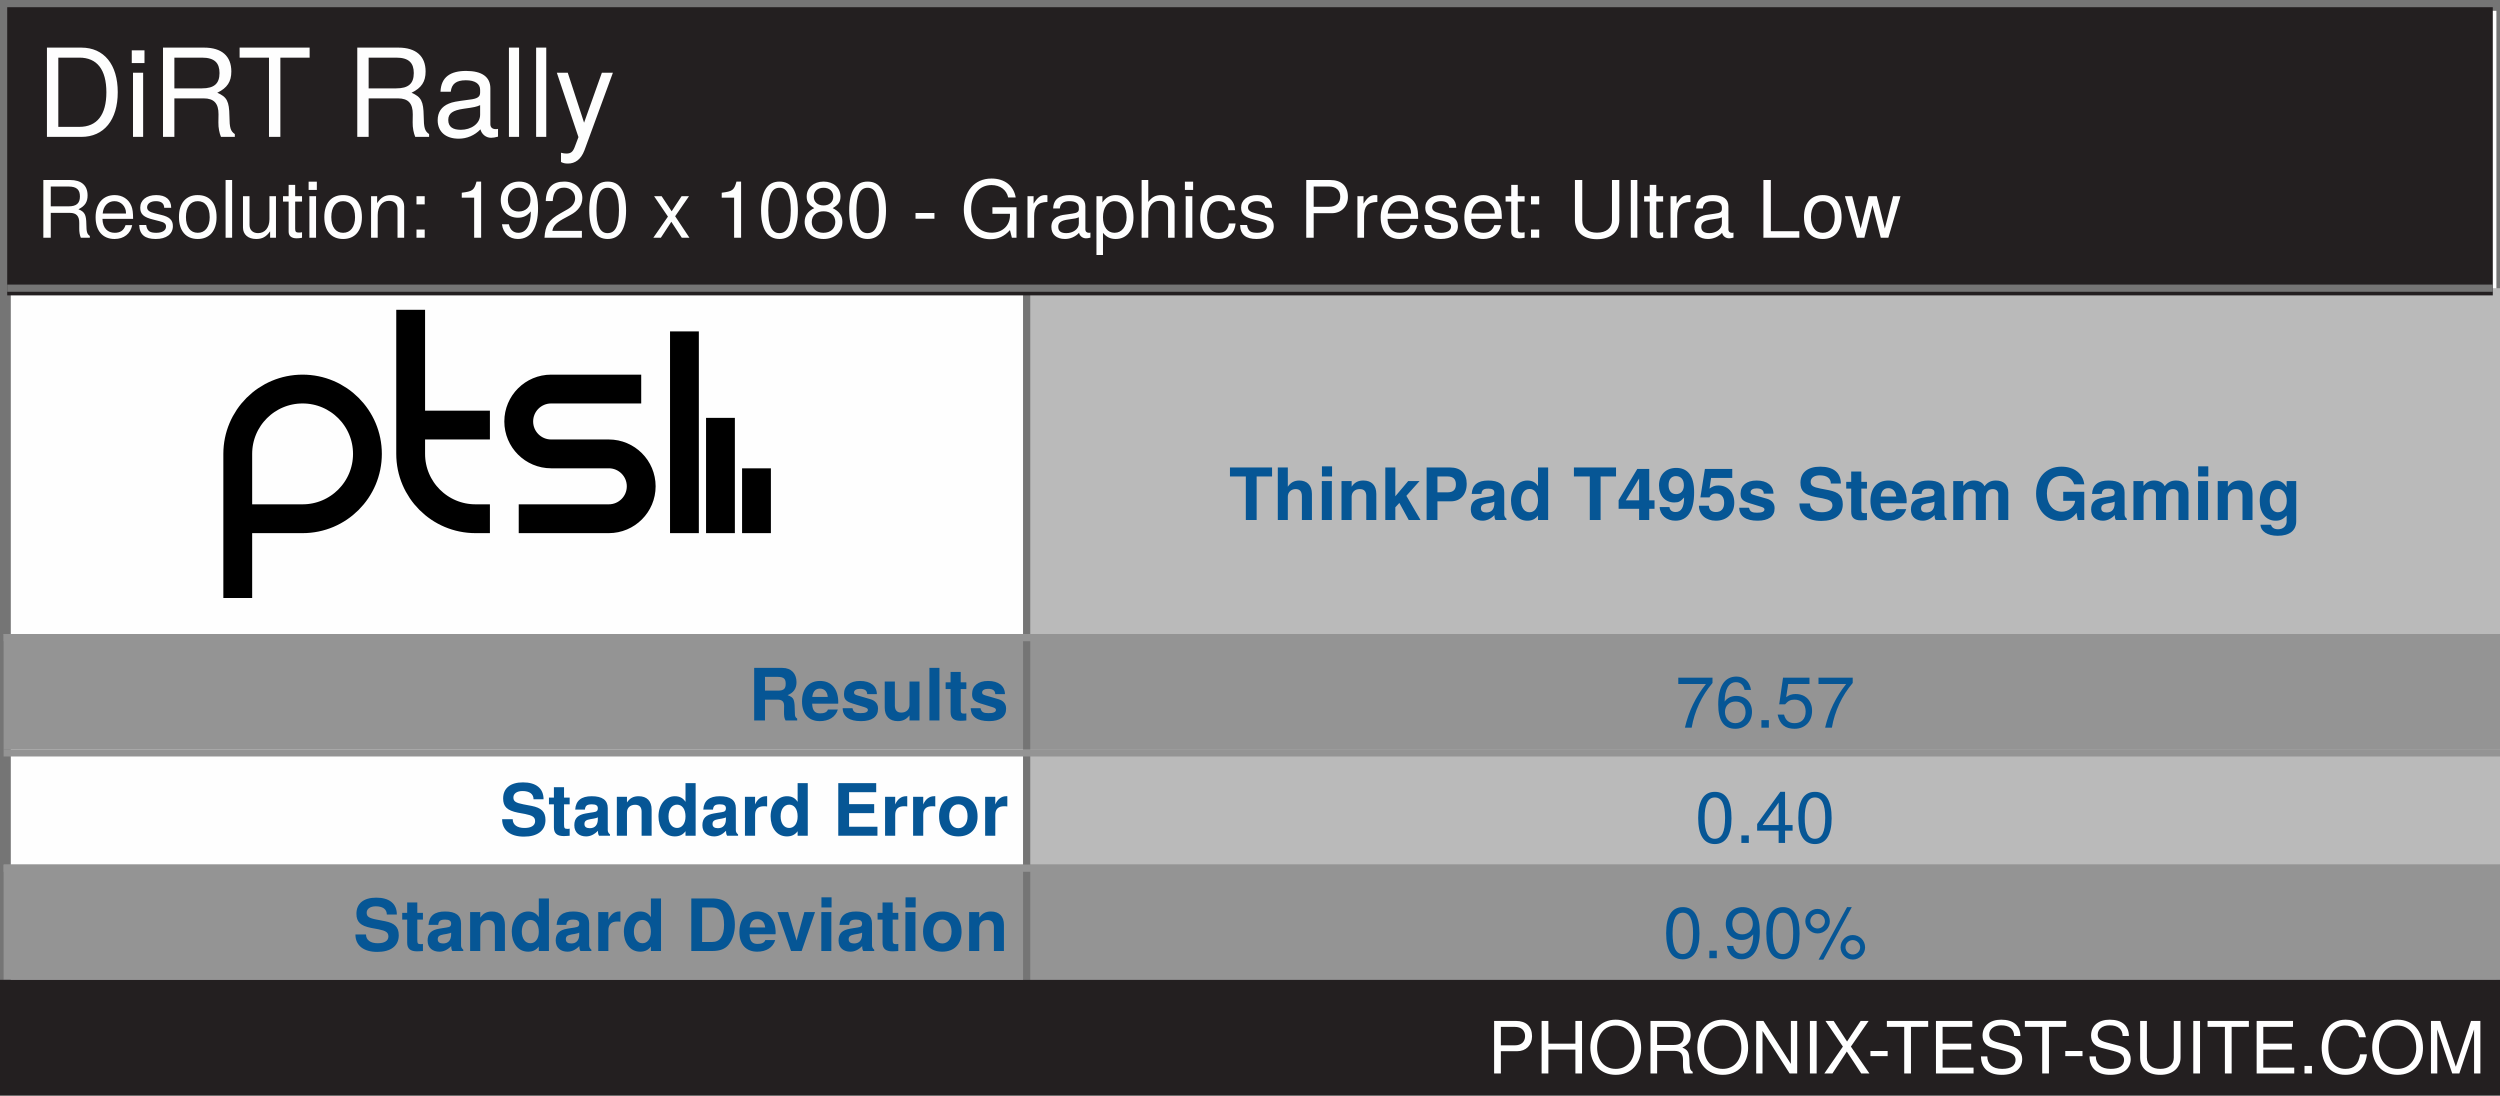
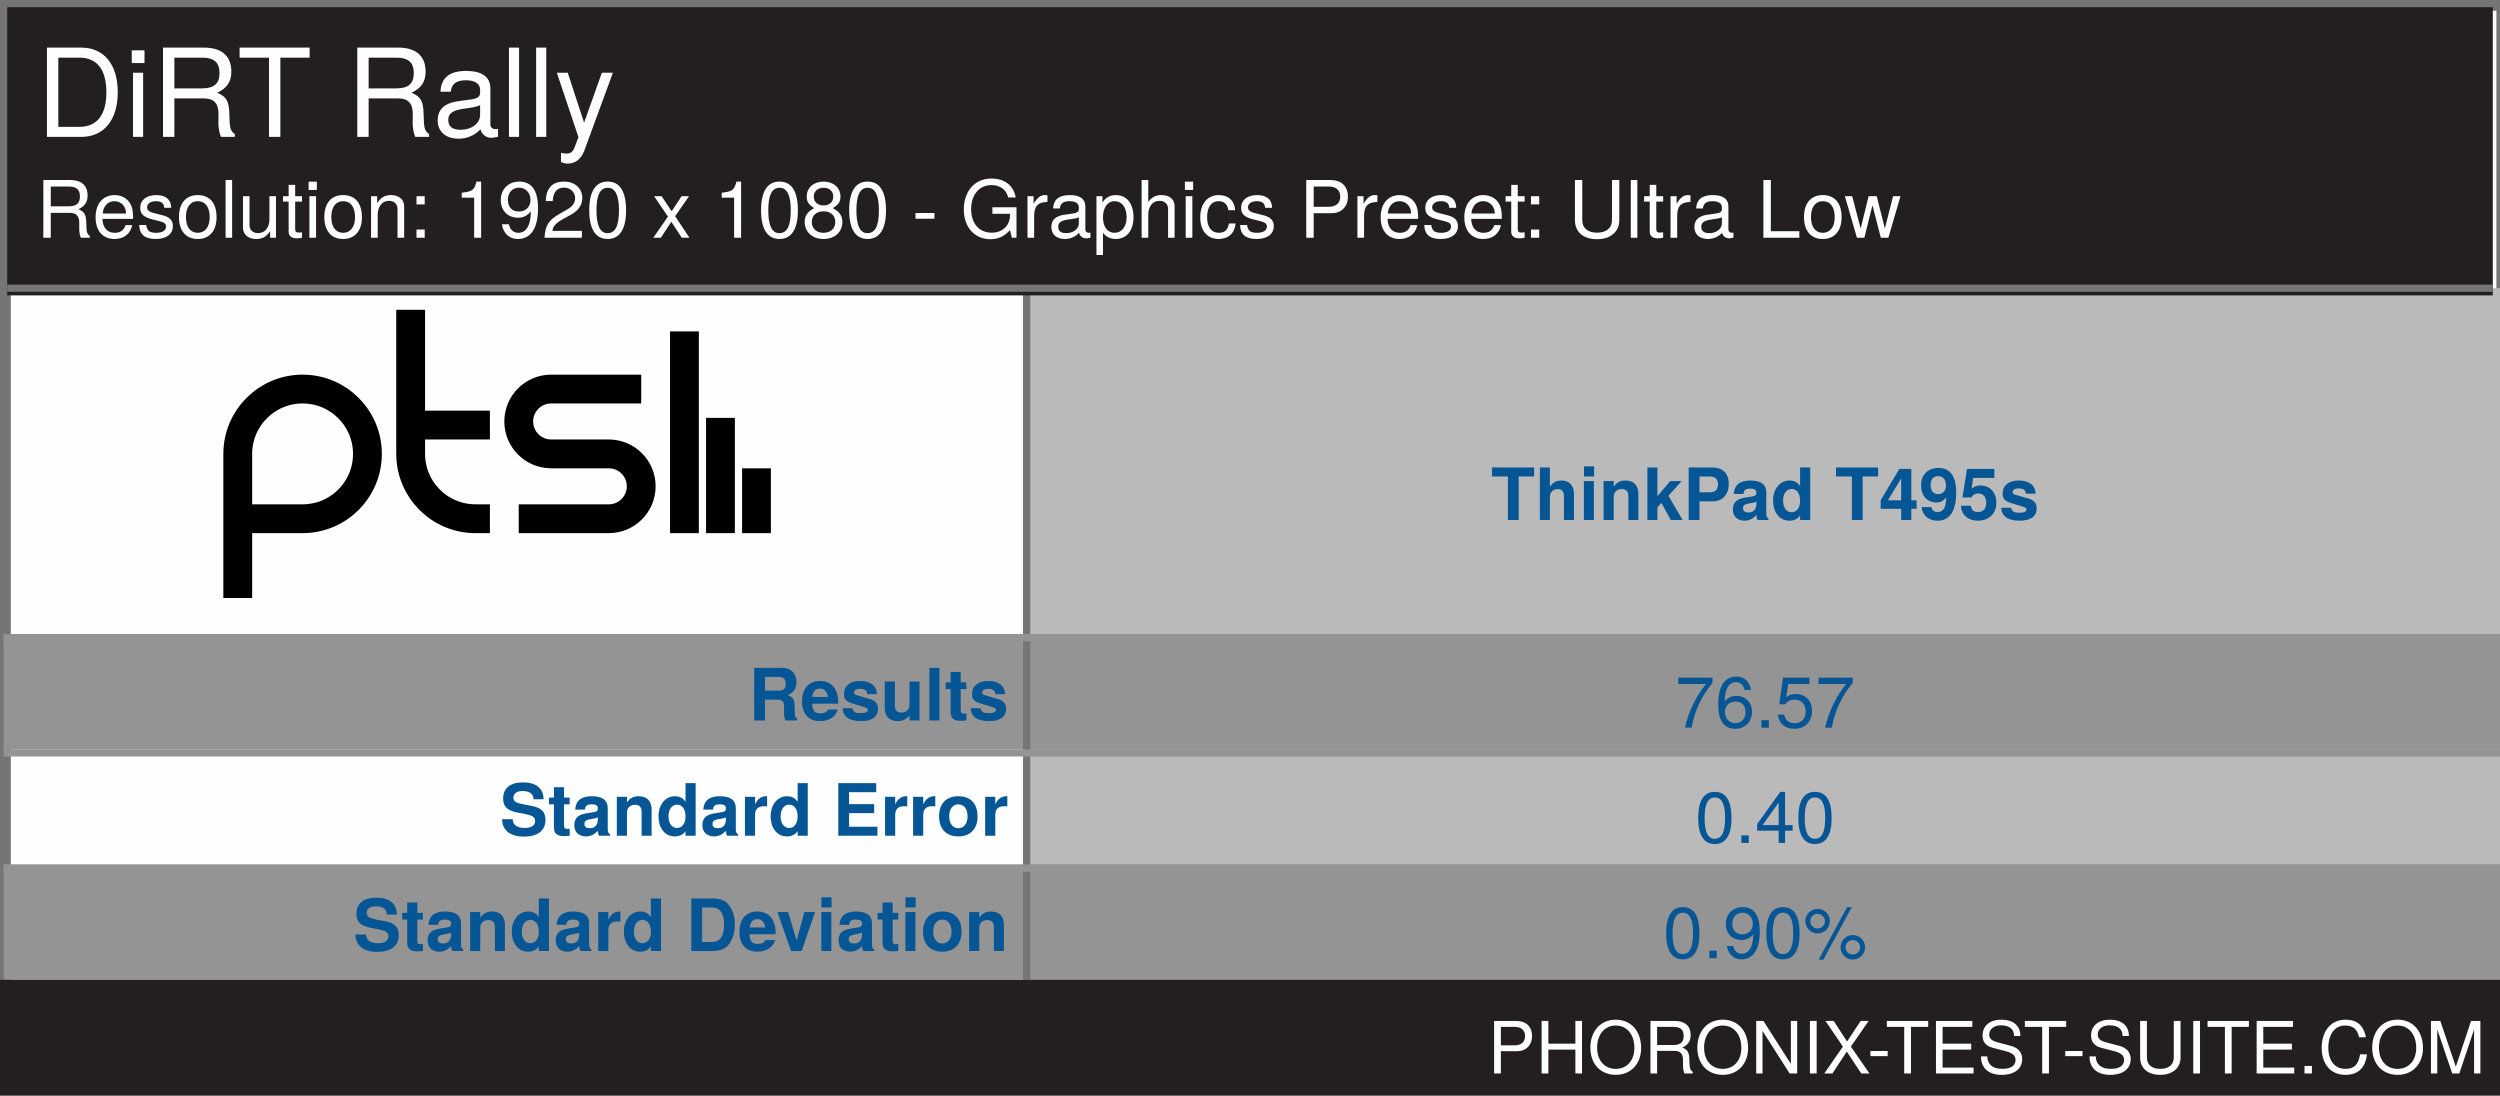
<svg xmlns="http://www.w3.org/2000/svg" xmlns:xlink="http://www.w3.org/1999/xlink" version="1.1" font-family="sans-serif, droid-sans, helvetica, verdana, tahoma" viewbox="0 0 347 152" width="347" height="152" preserveAspectRatio="xMinYMin meet">
  <rect x="0" y="0" width="347" height="152" fill="#FEFEFE" stroke="#757575" stroke-width="2" />
  <rect x="1" y="1" width="346" height="151" fill="#FEFEFE" stroke="#757575" stroke-width="1" />
  <path d="m74 22v9m-5-16v16m-5-28v28m-23-2h12.5c2.485 0 4.5-2.015 4.5-4.5s-2.015-4.5-4.5-4.5h-8c-2.485 0-4.5-2.015-4.5-4.5s2.015-4.5 4.5-4.5h12.5m-21 5h-11m11 13h-2c-4.971 0-9-4.029-9-9v-20m-24 40v-20c0-4.971 4.029-9 9-9 4.971 0 9 4.029 9 9s-4.029 9-9 9h-9" stroke="#000000" stroke-width="4" fill="none" transform="translate(31,43)" />
  <line x1="142" y1="88" x2="347" y2="88" stroke="#BABABA" stroke-width="96" stroke-dasharray="205,205" />
  <line x1="174" y1="88" x2="174" y2="136" stroke="#949494" stroke-width="347" stroke-dasharray="16,16" />
  <line x1="142" y1="88" x2="347" y2="88" stroke="#757575" stroke-width="96" stroke-dasharray="1,204" />
  <rect x="1" y="1" width="345" height="40" fill="#231f20" />
  <text x="5" y="19" font-size="17" fill="#FEFEFE" text-anchor="start">DiRT Rally</text>
  <text x="5" y="33" font-size="11" fill="#FEFEFE" text-anchor="start">Resolution: 1920 x 1080 - Graphics Preset: Ultra Low</text>
  <line x1="1" y1="40" x2="346" y2="40" stroke="#757575" stroke-width="1" />
  <g font-size="10" font-weight="bold" fill="#065695" text-anchor="end">
    <text x="140" y="100">Results</text>
    <text x="140" y="116">Standard Error</text>
    <text x="140" y="132">Standard Deviation</text>
  </g>
  <g font-size="10" fill="#065695" font-weight="bold" text-anchor="middle" dominant-baseline="text-before-edge">
-     <text x="245" y="64">ThinkPad T495s Steam Gaming</text>
+     <text x="245" y="64">ThinkPad T495s</text>
  </g>
  <g fill="#BABABA" />
  <g text-anchor="middle" font-size="10" fill="#065695">
    <text x="245" y="101" xlink:title="STD Dev: 0.90%;  STD Error: 0.40">76.57</text>
    <text x="245" y="117">0.40</text>
    <text x="245" y="133">0.90%</text>
  </g>
  <line x1="174" y1="88" x2="174" y2="136" stroke="#949494" stroke-width="347" stroke-dasharray="1,15" />
  <rect x="0" y="136" width="347" height="16" fill="#231f20" />
  <a xlink:href="https://www.phoronix-test-suite.com/" xlink:show="new">
    <text x="345" y="149" font-size="10" fill="#FFFFFF" text-anchor="end" xlink:show="new">PHORONIX-TEST-SUITE.COM</text>
  </a>
</svg>
